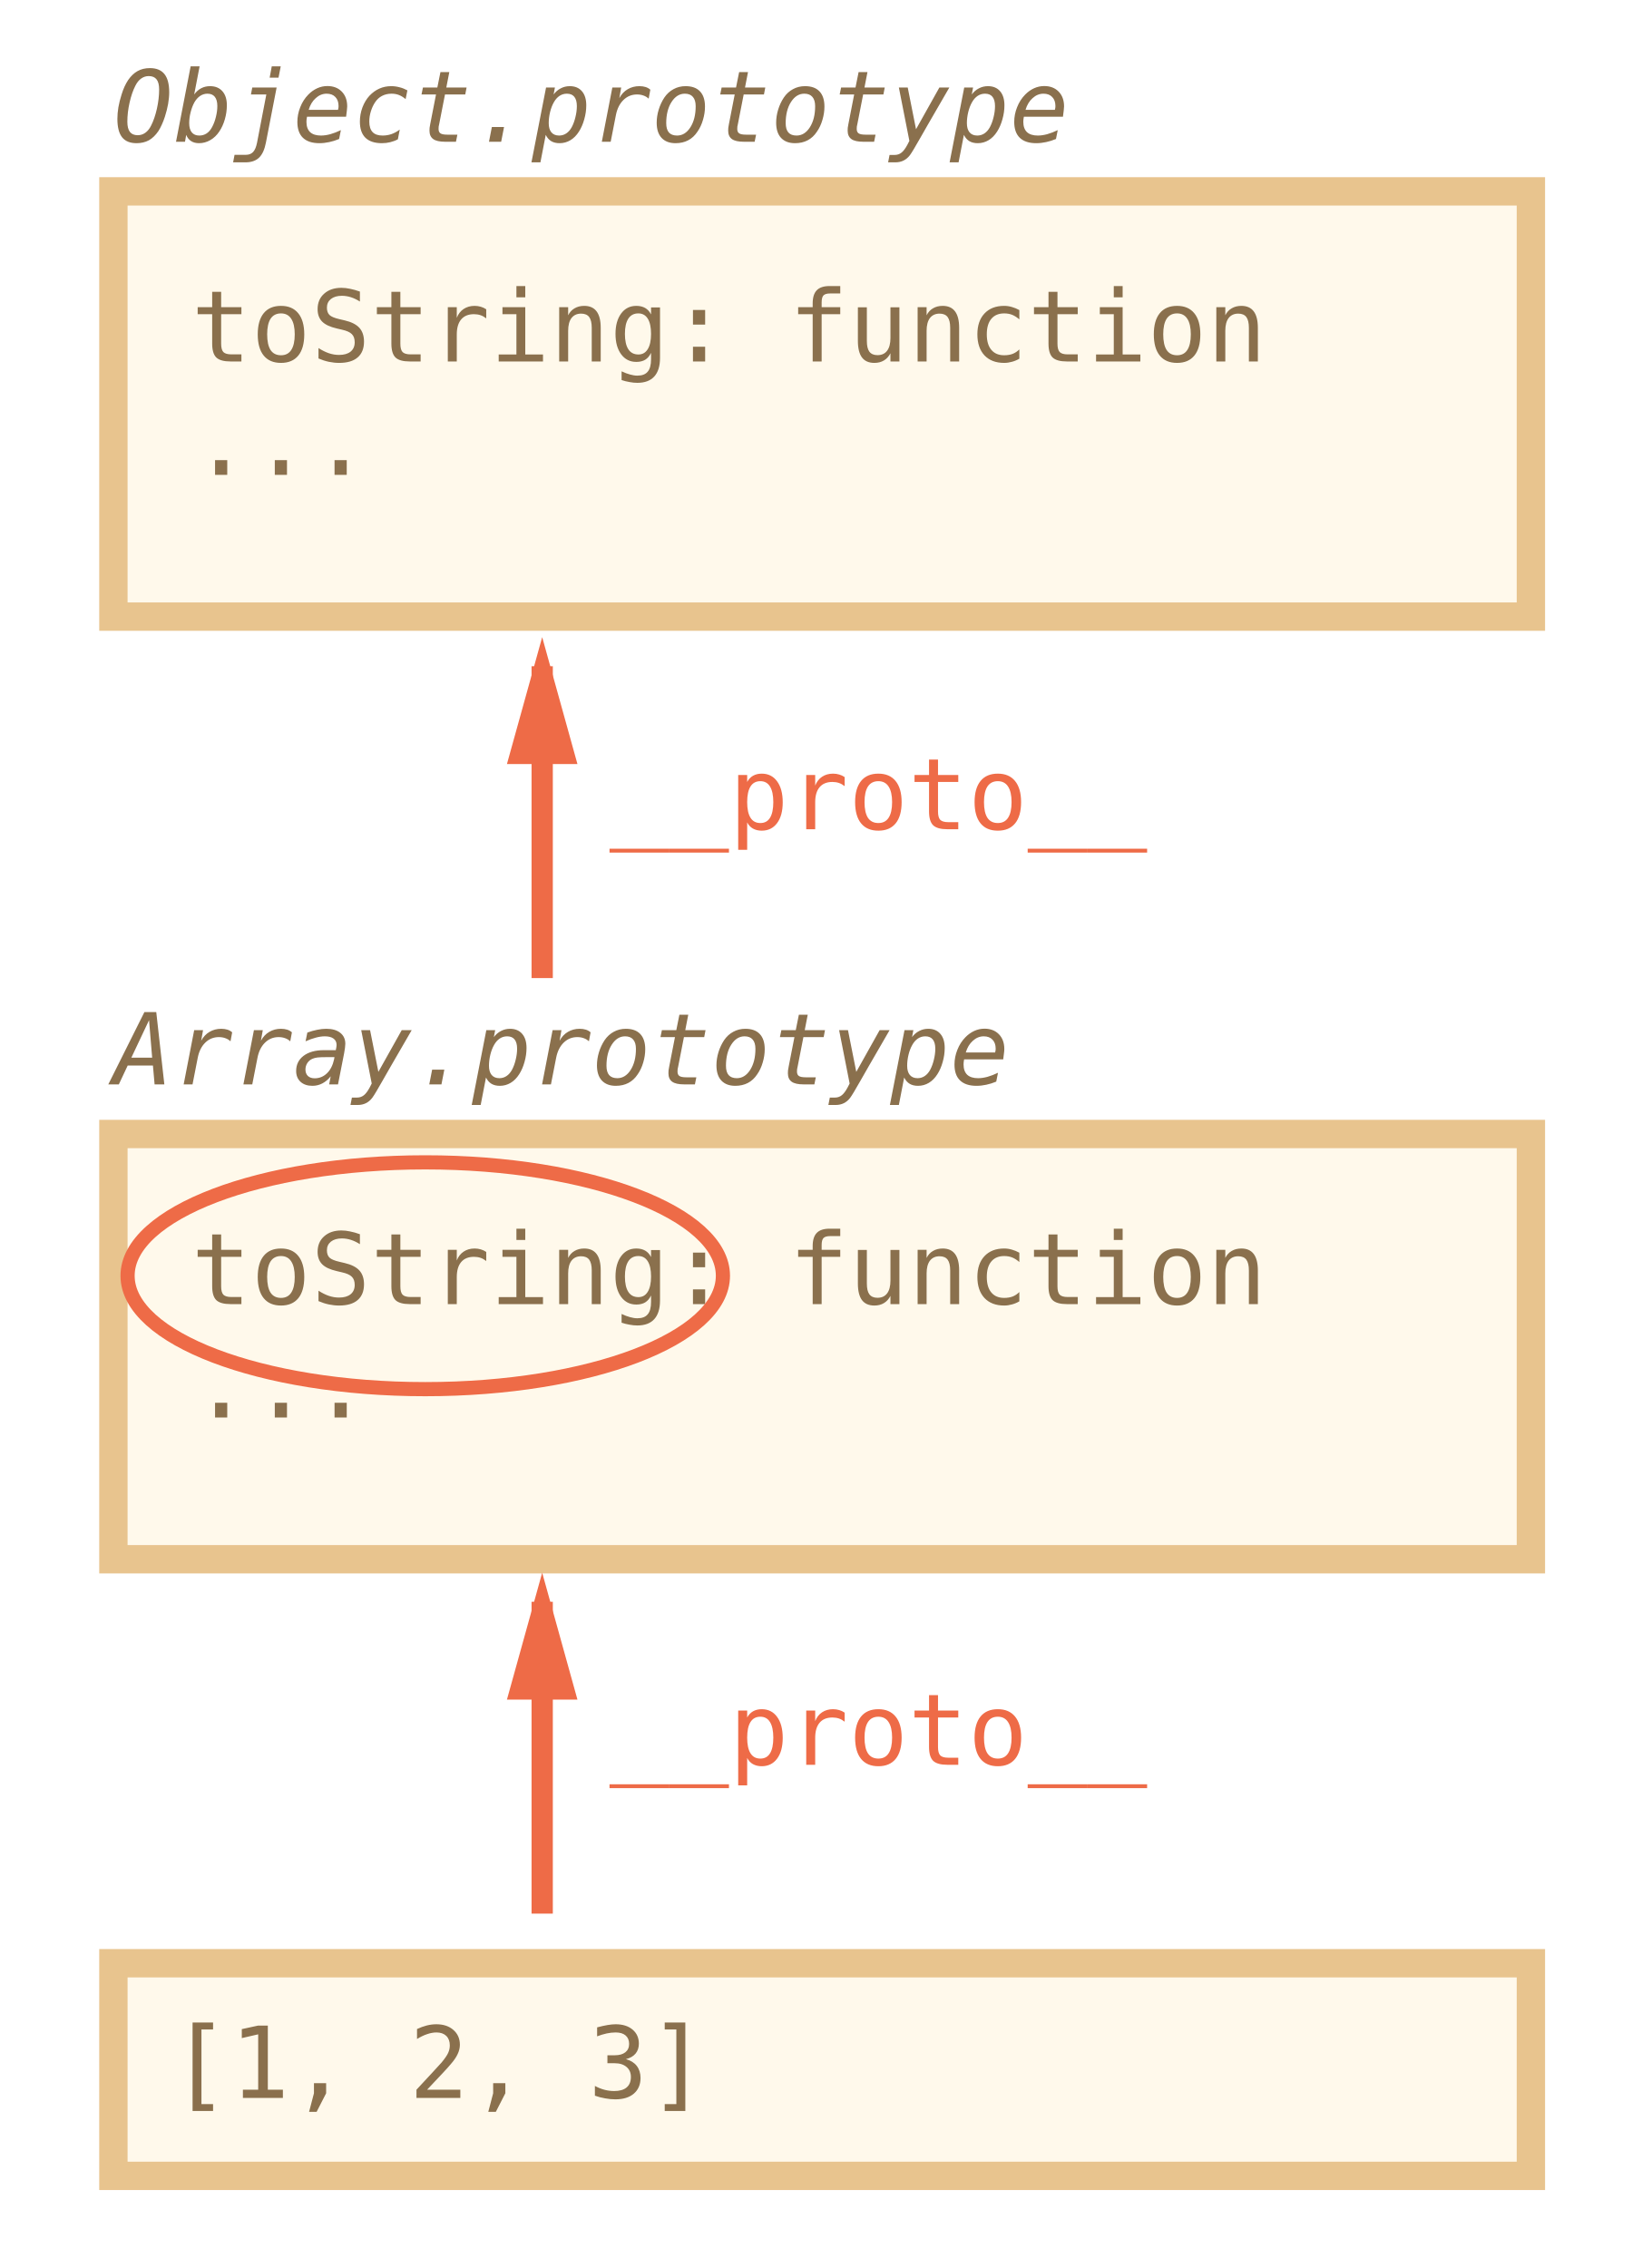
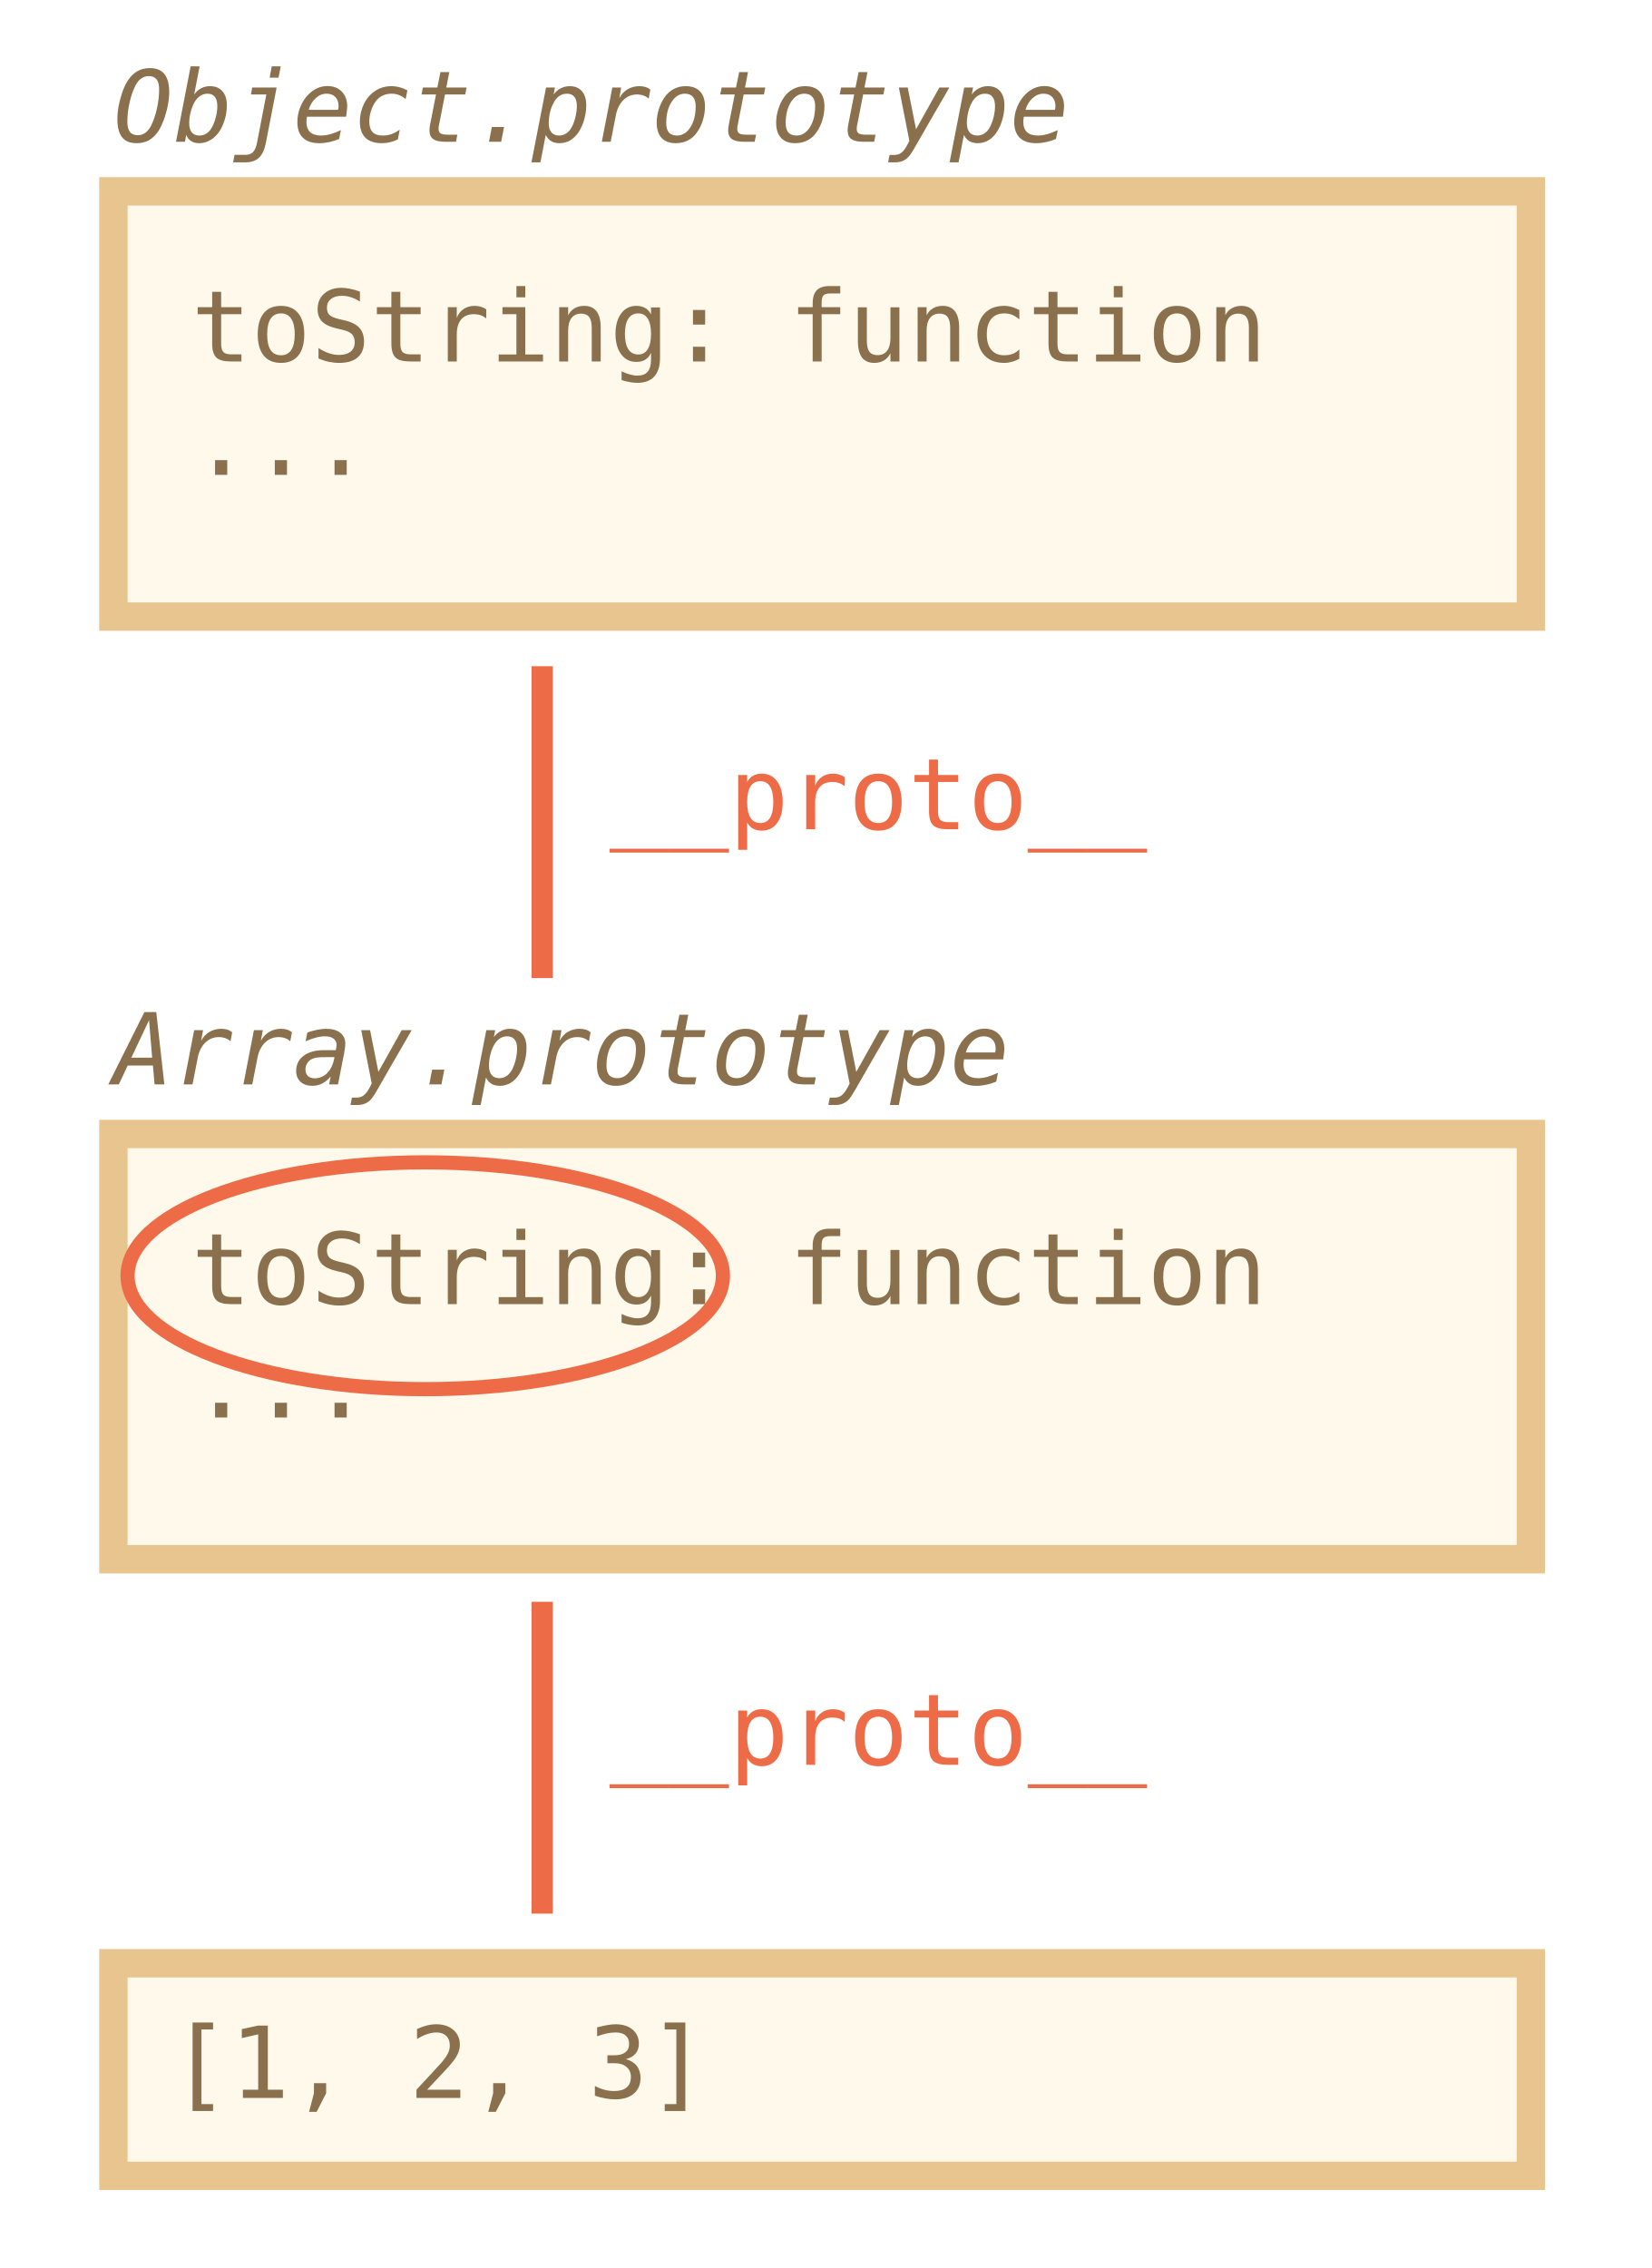
<svg xmlns="http://www.w3.org/2000/svg" width="233px" height="320px" viewBox="0 0 233 320" version="1.1">
  <defs />
  <g id="combined" stroke="none" stroke-width="1" fill="none" fill-rule="evenodd">
    <g id="native-prototypes-array-tostring.svg">
      <rect id="Rectangle-1" stroke="#E8C48E" stroke-width="4" fill="#FFF9EB" x="16" y="160" width="200" height="60" />
      <text id="toString:-function" font-family="Consolas" font-size="14" font-weight="normal" fill="#8A704D">
        <tspan x="27" y="184">toString: function</tspan>
        <tspan x="27" y="200">...</tspan>
      </text>
      <text id="Array.prototype" font-family="Consolas" font-size="14" font-style="italic" font-weight="normal" fill="#8A704D">
        <tspan x="16" y="153">Array.prototype</tspan>
      </text>
      <rect id="Rectangle-1" stroke="#E8C48E" stroke-width="4" fill="#FFF9EB" x="16" y="27" width="200" height="60" />
      <text id="toString:-function" font-family="Consolas" font-size="14" font-weight="normal" fill="#8A704D">
        <tspan x="27" y="51">toString: function</tspan>
        <tspan x="27" y="67">...</tspan>
      </text>
      <text id="Object.prototype" font-family="Consolas" font-size="14" font-style="italic" font-weight="normal" fill="#8A704D">
        <tspan x="16" y="20">Object.prototype</tspan>
      </text>
      <rect id="Rectangle-1" stroke="#E8C48E" stroke-width="4" fill="#FFF9EB" x="16" y="277" width="200" height="30" />
      <path d="M76.5,268.5 L76.5,227.5" id="Line" stroke="#EE6B47" stroke-width="3" stroke-linecap="square" fill="#EE6B47" />
-       <path id="Line-decoration-1" d="M76.5,227.5 C75.45,231.28 74.55,234.52 73.5,238.3 C75.6,238.3 77.4,238.3 79.5,238.3 C78.45,234.52 77.55,231.28 76.5,227.5 C76.5,227.5 76.5,227.5 76.5,227.5 Z" stroke="#EE6B47" stroke-width="3" stroke-linecap="square" fill="#EE6B47" />
      <text id="__proto__" font-family="Consolas" font-size="14" font-weight="normal" fill="#EE6B47">
        <tspan x="86" y="249">__proto__</tspan>
      </text>
      <path d="M76.5,136.5 L76.5,95.5" id="Line-2" stroke="#EE6B47" stroke-width="3" stroke-linecap="square" fill="#EE6B47" />
-       <path id="Line-2-decoration-1" d="M76.5,95.5 C75.45,99.28 74.55,102.52 73.5,106.3 C75.6,106.3 77.4,106.3 79.5,106.3 C78.45,102.52 77.55,99.28 76.5,95.5 C76.5,95.5 76.5,95.5 76.5,95.5 Z" stroke="#EE6B47" stroke-width="3" stroke-linecap="square" fill="#EE6B47" />
      <text id="__proto__-2" font-family="Consolas" font-size="14" font-weight="normal" fill="#EE6B47">
        <tspan x="86" y="117">__proto__</tspan>
      </text>
      <ellipse id="Oval-1" stroke="#EE6B47" stroke-width="2" cx="60" cy="180" rx="42" ry="16" />
      <text id="[1,-2,-3]" font-family="Consolas" font-size="14" font-weight="normal" fill="#8A704D">
        <tspan x="24" y="296">[1, 2, 3]</tspan>
      </text>
    </g>
  </g>
</svg>
